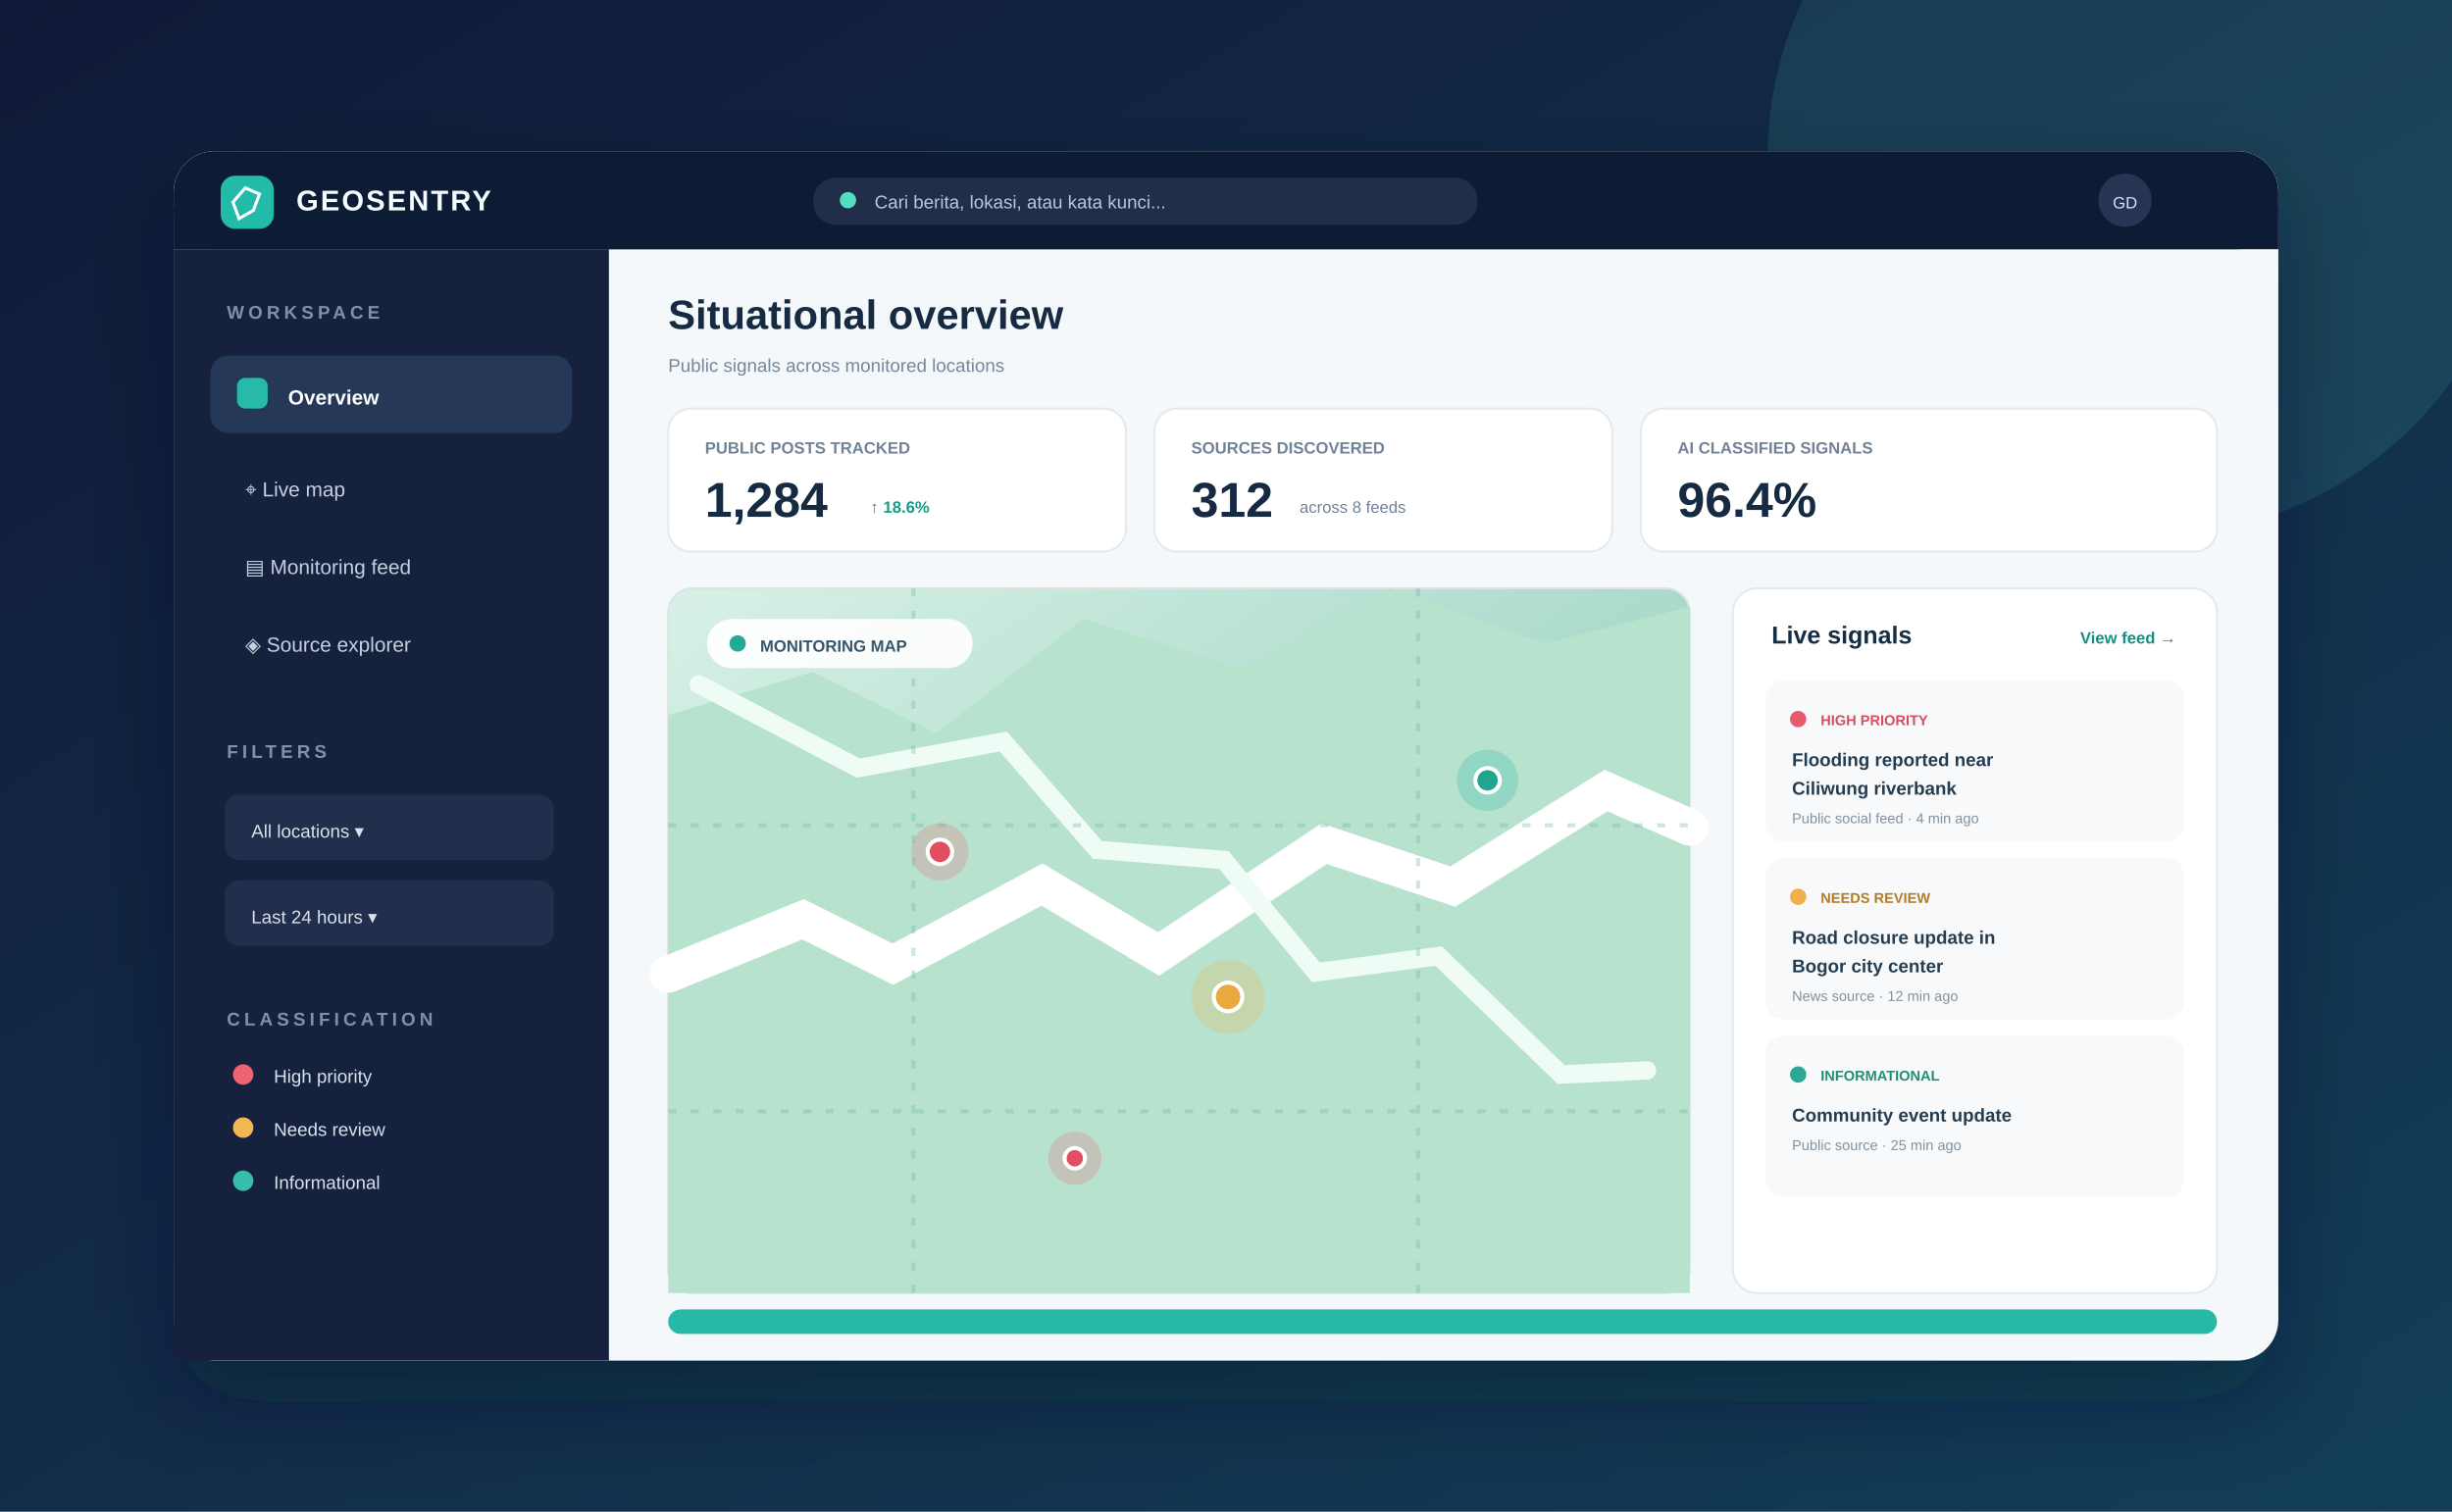
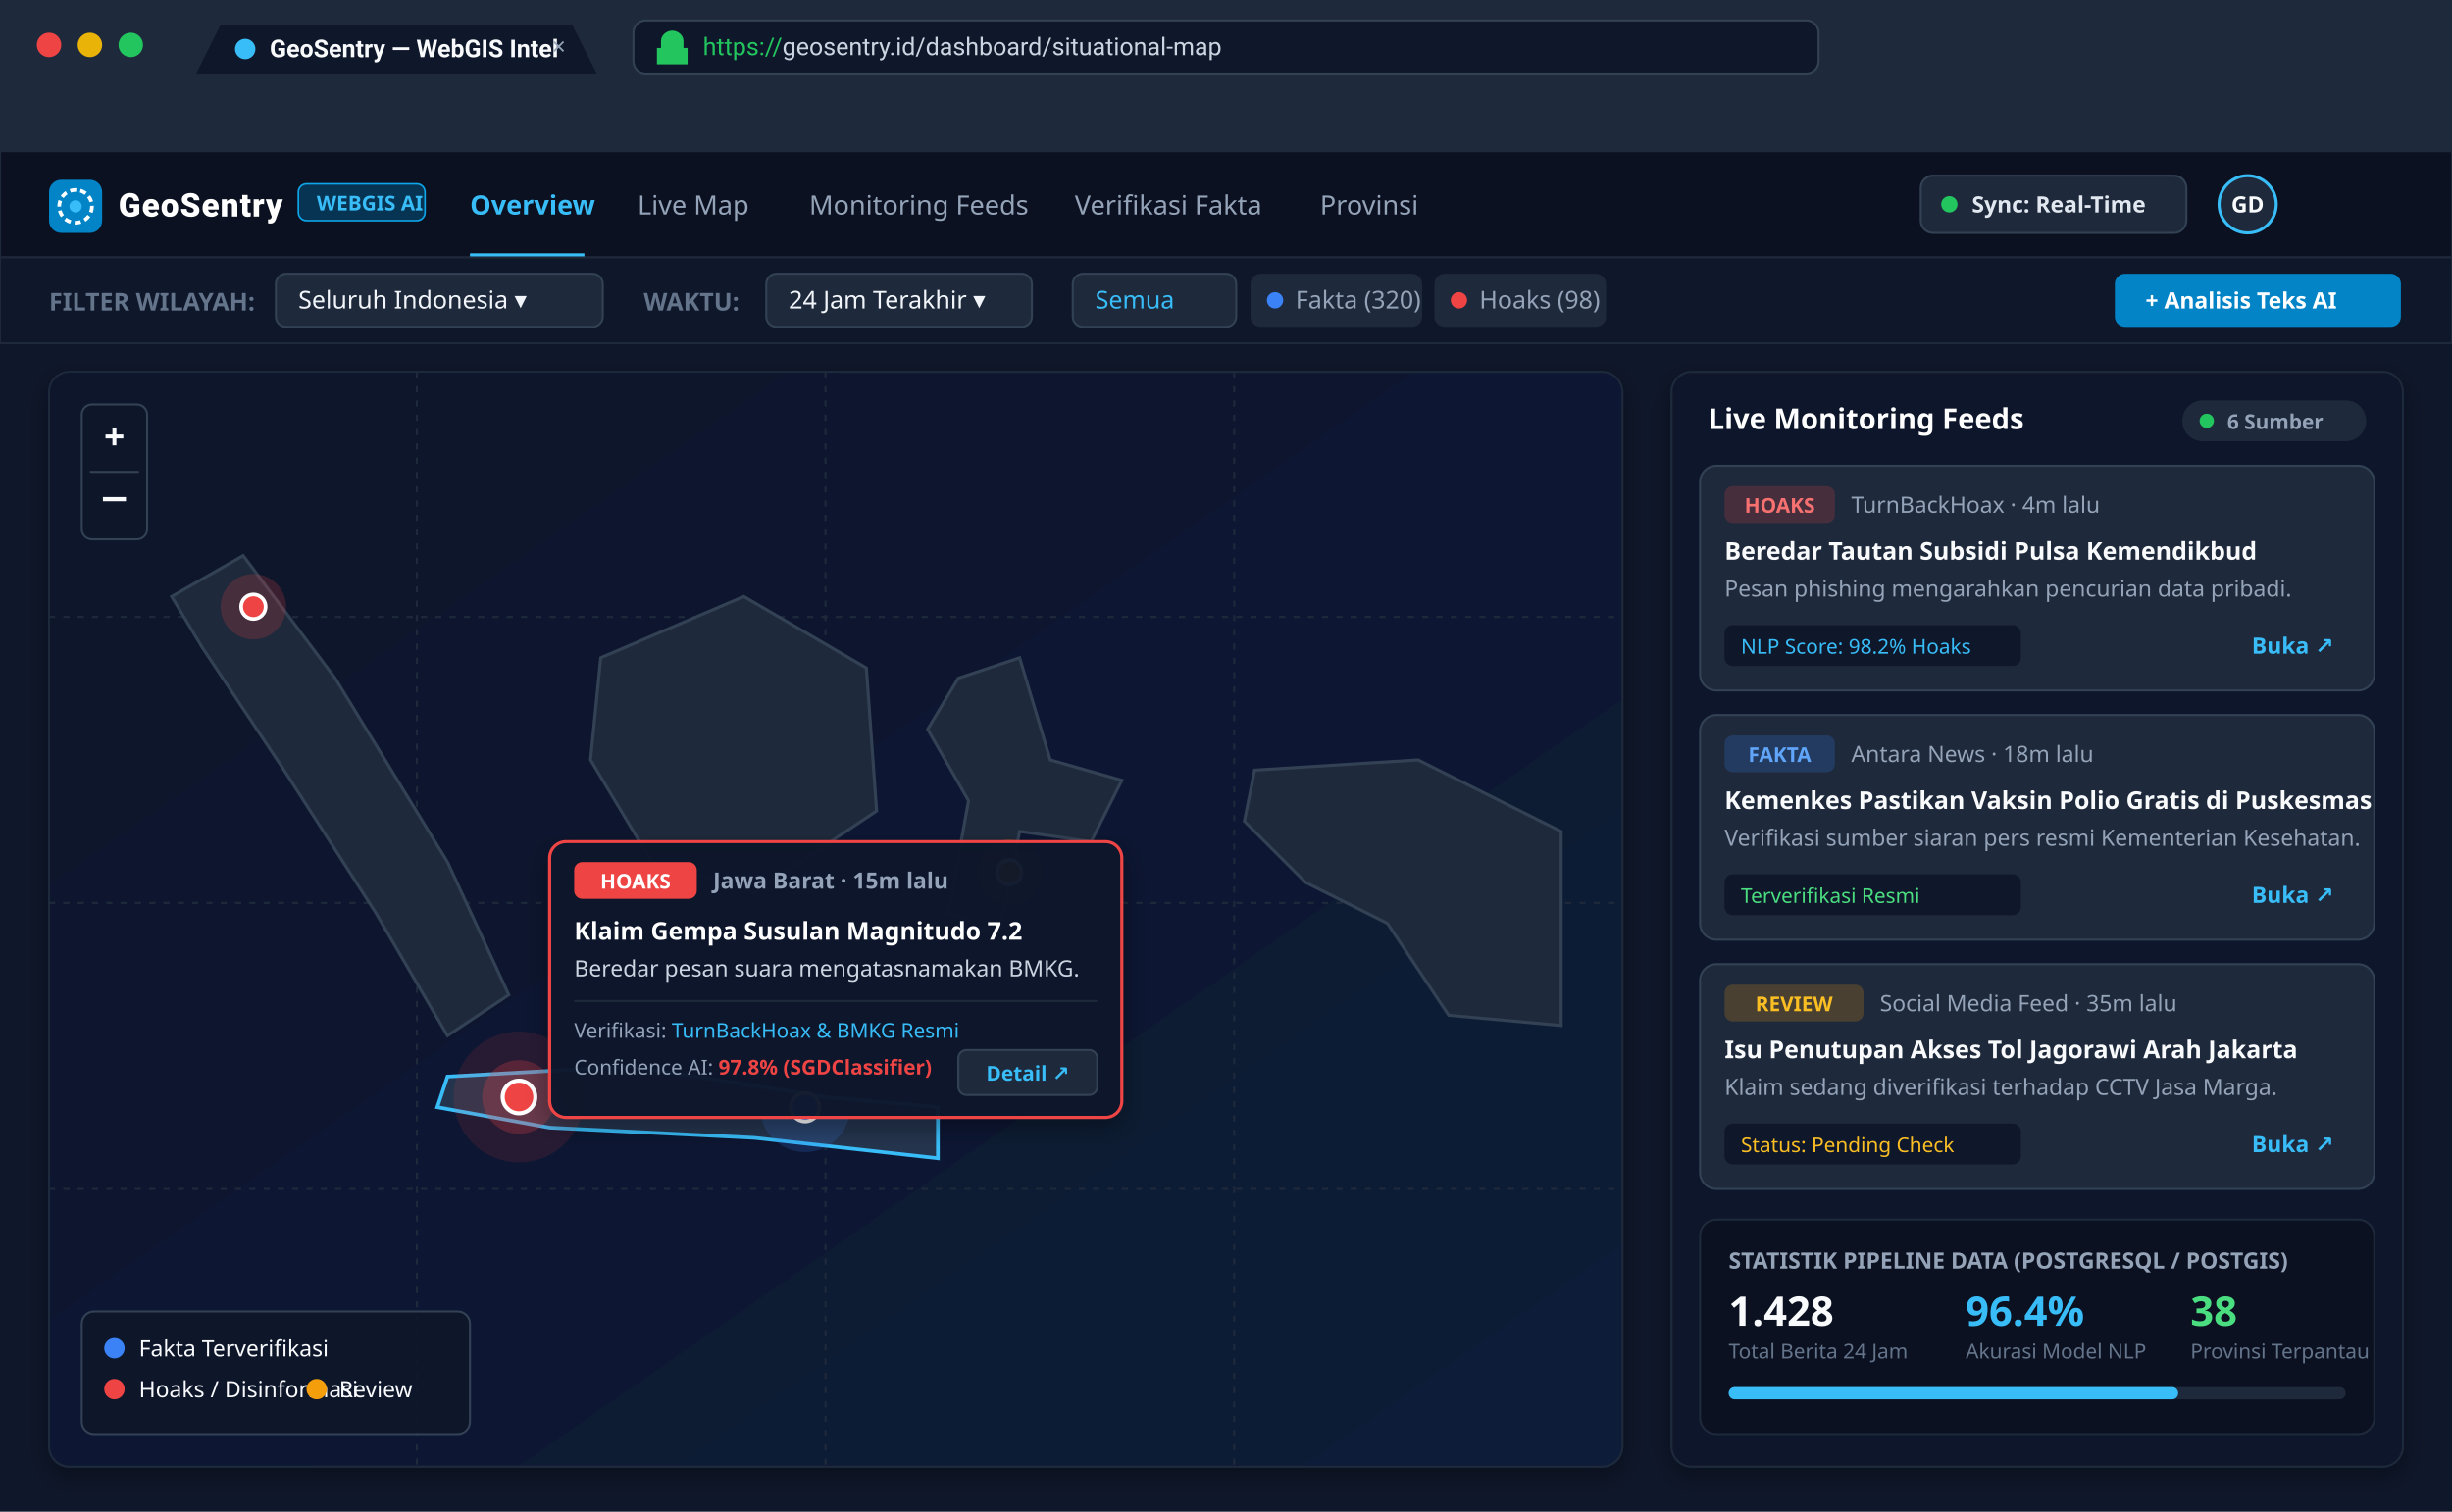
- <svg xmlns="http://www.w3.org/2000/svg" viewBox="0 0 1200 740">
+ <svg xmlns="http://www.w3.org/2000/svg" viewBox="0 0 1200 740" width="1200" height="740">
  <defs>
-     <linearGradient id="bg" x2="1" y2="1">
-       <stop stop-color="#111a38" />
-       <stop offset="1" stop-color="#123e59" />
+     <filter id="cardShadow" x="-5%" y="-5%" width="110%" height="115%">
+       <feDropShadow dx="0" dy="4" stdDeviation="6" flood-color="#000000" flood-opacity="0.35" />
+     </filter>
+     <linearGradient id="mapBg" x1="0" y1="0" x2="1" y2="1">
+       <stop offset="0%" stop-color="#0b1329" />
+       <stop offset="100%" stop-color="#111d38" />
    </linearGradient>
-     <linearGradient id="map" x2="1" y2="1">
-       <stop stop-color="#d8f1e6" />
-       <stop offset="1" stop-color="#7ec4b0" />
-     </linearGradient>
-     <filter id="s" x="-.2" y="-.2" width="1.4" height="1.5">
-       <feDropShadow dx="0" dy="20" stdDeviation="22" flood-color="#071427" flood-opacity=".4" />
-     </filter>
  </defs>
-   <rect width="1200" height="740" fill="url(#bg)" />
-   <circle cx="1050" cy="78" r="185" fill="#54ddc0" fill-opacity=".12" />
-   <g filter="url(#s)">
-     <rect x="85" y="74" width="1030" height="592" rx="20" fill="#f5f8fb" />
-     <rect x="85" y="74" width="1030" height="48" rx="20" fill="#101c35" />
-     <rect x="85" y="102" width="1030" height="20" fill="#101c35" />
-     <rect x="108" y="86" width="26" height="26" rx="7" fill="#24baa8" />
-     <path d="m114 99 6-7 7 3-3 8-7 4Z" fill="none" stroke="#fff" stroke-width="1.5" />
-     <text x="145" y="103" font-family="Arial,sans-serif" font-size="14" font-weight="900" letter-spacing="1" fill="#f4fbfc">GEOSENTRY</text>
-     <rect x="398" y="87" width="325" height="23" rx="11" fill="#202e49" />
-     <circle cx="415" cy="98" r="4" fill="#54ddc0" />
-     <text x="428" y="102" font-family="Arial,sans-serif" font-size="9" fill="#bbc7d8">Cari berita, lokasi, atau kata kunci...</text>
-     <circle cx="1040" cy="98" r="13" fill="#263653" />
-     <text x="1040" y="102" text-anchor="middle" font-family="Arial,sans-serif" font-size="8" fill="#d9e4ef">GD</text>
-     <rect x="85" y="122" width="213" height="544" fill="#17243e" />
-     <text x="111" y="156" font-family="Arial,sans-serif" font-size="9" font-weight="700" letter-spacing="2" fill="#7e91aa">WORKSPACE</text>
-     <rect x="103" y="174" width="177" height="38" rx="9" fill="#263958" />
-     <rect x="116" y="185" width="15" height="15" rx="4" fill="#26bba8" />
-     <text x="141" y="198" font-family="Arial,sans-serif" font-size="10" font-weight="700" fill="#fff">Overview</text>
-     <text x="120" y="243" font-family="Arial,sans-serif" font-size="10" fill="#c4d0df">⌖   Live map</text>
-     <text x="120" y="281" font-family="Arial,sans-serif" font-size="10" fill="#c4d0df">▤   Monitoring feed</text>
-     <text x="120" y="319" font-family="Arial,sans-serif" font-size="10" fill="#c4d0df">◈   Source explorer</text>
-     <text x="111" y="371" font-family="Arial,sans-serif" font-size="9" font-weight="700" letter-spacing="2" fill="#7e91aa">FILTERS</text>
-     <rect x="110" y="389" width="161" height="32" rx="7" fill="#202f4b" />
-     <text x="123" y="410" font-family="Arial,sans-serif" font-size="9" fill="#d7e2ed">All locations          ▾</text>
-     <rect x="110" y="431" width="161" height="32" rx="7" fill="#202f4b" />
-     <text x="123" y="452" font-family="Arial,sans-serif" font-size="9" fill="#d7e2ed">Last 24 hours          ▾</text>
-     <text x="111" y="502" font-family="Arial,sans-serif" font-size="9" font-weight="700" letter-spacing="2" fill="#7e91aa">CLASSIFICATION</text>
-     <circle cx="119" cy="526" r="5" fill="#ef626f" />
-     <text x="134" y="530" font-family="Arial,sans-serif" font-size="9" fill="#d7e2ed">High priority</text>
-     <circle cx="119" cy="552" r="5" fill="#f2b753" />
-     <text x="134" y="556" font-family="Arial,sans-serif" font-size="9" fill="#d7e2ed">Needs review</text>
-     <circle cx="119" cy="578" r="5" fill="#37bfaa" />
-     <text x="134" y="582" font-family="Arial,sans-serif" font-size="9" fill="#d7e2ed">Informational</text>
-     <text x="327" y="161" font-family="Arial,sans-serif" font-size="20" font-weight="800" fill="#152b42">Situational overview</text>
-     <text x="327" y="182" font-family="Arial,sans-serif" font-size="9" fill="#74879a">Public signals across monitored locations</text>
-     <rect x="327" y="200" width="224" height="70" rx="11" fill="#fff" stroke="#e3e9ed" />
-     <text x="345" y="222" font-family="Arial,sans-serif" font-size="8" font-weight="700" fill="#718297">PUBLIC POSTS TRACKED</text>
-     <text x="345" y="253" font-family="Arial,sans-serif" font-size="24" font-weight="800" fill="#172b43">1,284</text>
-     <text x="426" y="251" font-family="Arial,sans-serif" font-size="8" font-weight="700" fill="#1a9a85">↑ 18.6%</text>
-     <rect x="565" y="200" width="224" height="70" rx="11" fill="#fff" stroke="#e3e9ed" />
-     <text x="583" y="222" font-family="Arial,sans-serif" font-size="8" font-weight="700" fill="#718297">SOURCES DISCOVERED</text>
-     <text x="583" y="253" font-family="Arial,sans-serif" font-size="24" font-weight="800" fill="#172b43">312</text>
-     <text x="636" y="251" font-family="Arial,sans-serif" font-size="8" fill="#718297">across 8 feeds</text>
-     <rect x="803" y="200" width="282" height="70" rx="11" fill="#fff" stroke="#e3e9ed" />
-     <text x="821" y="222" font-family="Arial,sans-serif" font-size="8" font-weight="700" fill="#718297">AI CLASSIFIED SIGNALS</text>
-     <text x="821" y="253" font-family="Arial,sans-serif" font-size="24" font-weight="800" fill="#172b43">96.4%</text>
-     <rect x="327" y="288" width="500" height="345" rx="12" fill="url(#map)" stroke="#d9e5e4" />
-     <path d="M327 350 398 329l60 30 72-56 79 25 71-40 76 27 71-18v336H327Z" fill="#b7e2ce" />
-     <path d="M327 477 393 450l44 22 73-39 57 34 81-54 63 21 75-47 41 18" fill="none" stroke="#fff" stroke-width="18" stroke-linecap="round" />
-     <path d="M342 335 420 376l71-13 46 53 62 5 45 55 60-8 60 58 42-2" fill="none" stroke="#effcf5" stroke-width="9" stroke-linecap="round" />
-     <path d="M327 404h500M327 544h500M447 288v345M694 288v345" stroke="#6fb9a2" stroke-opacity=".35" stroke-width="2" stroke-dasharray="4 7" />
-     <g>
-       <circle cx="460" cy="417" r="14" fill="#ef626f" fill-opacity=".24" />
-       <circle cx="460" cy="417" r="6" fill="#e34d60" stroke="#fff" stroke-width="2" />
-       <circle cx="601" cy="488" r="18" fill="#f2b753" fill-opacity=".27" />
-       <circle cx="601" cy="488" r="7" fill="#eaa93e" stroke="#fff" stroke-width="2" />
-       <circle cx="728" cy="382" r="15" fill="#34bca6" fill-opacity=".28" />
-       <circle cx="728" cy="382" r="6" fill="#21a590" stroke="#fff" stroke-width="2" />
-       <circle cx="526" cy="567" r="13" fill="#ef626f" fill-opacity=".24" />
-       <circle cx="526" cy="567" r="5" fill="#e34d60" stroke="#fff" stroke-width="2" />
+   <rect x="0" y="0" width="1200" height="740" fill="#0f172a" />
+   <rect x="0" y="0" width="1200" height="74" fill="#1e293b" />
+   <circle cx="24" cy="22" r="6" fill="#ef4444" />
+   <circle cx="44" cy="22" r="6" fill="#eab308" />
+   <circle cx="64" cy="22" r="6" fill="#22c55e" />
+   <path d="M 96,36 L 108,12 L 280,12 L 292,36 Z" fill="#0f172a" />
+   <circle cx="120" cy="24" r="5" fill="#38bdf8" />
+   <text x="132" y="28" font-family="-apple-system, BlinkMacSystemFont, 'Segoe UI', Roboto, sans-serif" font-size="12" font-weight="600" fill="#f8fafc">GeoSentry — WebGIS Intel</text>
+   <text x="270" y="27" font-family="sans-serif" font-size="12" fill="#94a3b8">×</text>
+   <rect x="310" y="10" width="580" height="26" rx="6" fill="#0f172a" stroke="#334155" stroke-width="1" />
+   <path d="M 324,24 L 324,20 C 324,17.5 326.5,15.5 329,15.5 C 331.5,15.5 334,17.5 334,20 L 334,24 Z M 322,24 L 336,24 L 336,31 L 322,31 Z" fill="#22c55e" stroke="#22c55e" stroke-width="1" />
+   <text x="344" y="27" font-family="-apple-system, BlinkMacSystemFont, 'Segoe UI', Roboto, sans-serif" font-size="12" fill="#cbd5e1">
+     <tspan fill="#22c55e">https://</tspan>geosentry.id/dashboard/situational-map</text>
+   <rect x="0" y="74" width="1200" height="52" fill="#0b1120" stroke="#1e293b" stroke-width="1" />
+   <g transform="translate(24, 88)">
+     <rect x="0" y="0" width="26" height="26" rx="6" fill="#0284c7" />
+     <circle cx="13" cy="13" r="8" fill="none" stroke="#ffffff" stroke-width="1.8" stroke-dasharray="3 2" />
+     <circle cx="13" cy="13" r="3" fill="#38bdf8" />
+     <text x="34" y="18" font-family="-apple-system, BlinkMacSystemFont, 'Segoe UI', Roboto, sans-serif" font-size="16" font-weight="800" letter-spacing="0.5" fill="#ffffff">GeoSentry</text>
+     <rect x="122" y="2" width="62" height="18" rx="4" fill="#0369a1" fill-opacity="0.4" stroke="#0ea5e9" stroke-width="0.8" />
+     <text x="131" y="15" font-family="sans-serif" font-size="10" font-weight="700" fill="#38bdf8">WEBGIS AI</text>
+   </g>
+   <text x="230" y="105" font-family="sans-serif" font-size="13" font-weight="600" fill="#38bdf8">Overview</text>
+   <line x1="230" y1="125" x2="286" y2="125" stroke="#38bdf8" stroke-width="2" />
+   <text x="312" y="105" font-family="sans-serif" font-size="13" font-weight="500" fill="#94a3b8">Live Map</text>
+   <text x="396" y="105" font-family="sans-serif" font-size="13" font-weight="500" fill="#94a3b8">Monitoring Feeds</text>
+   <text x="526" y="105" font-family="sans-serif" font-size="13" font-weight="500" fill="#94a3b8">Verifikasi Fakta</text>
+   <text x="646" y="105" font-family="sans-serif" font-size="13" font-weight="500" fill="#94a3b8">Provinsi</text>
+   <rect x="940" y="86" width="130" height="28" rx="6" fill="#1e293b" stroke="#334155" stroke-width="1" />
+   <circle cx="954" cy="100" r="4" fill="#22c55e" />
+   <text x="965" y="104" font-family="sans-serif" font-size="11" font-weight="600" fill="#e2e8f0">Sync: Real-Time</text>
+   <circle cx="1100" cy="100" r="14" fill="#1e293b" stroke="#38bdf8" stroke-width="1.5" />
+   <text x="1100" y="104" text-anchor="middle" font-family="sans-serif" font-size="11" font-weight="700" fill="#f8fafc">GD</text>
+   <rect x="0" y="126" width="1200" height="42" fill="#0f172a" stroke="#1e293b" stroke-width="1" />
+   <text x="24" y="152" font-family="sans-serif" font-size="12" font-weight="600" fill="#64748b">FILTER WILAYAH:</text>
+   <rect x="135" y="134" width="160" height="26" rx="5" fill="#1e293b" stroke="#334155" stroke-width="1" />
+   <text x="146" y="151" font-family="sans-serif" font-size="12" fill="#f1f5f9">Seluruh Indonesia ▾</text>
+   <text x="315" y="152" font-family="sans-serif" font-size="12" font-weight="600" fill="#64748b">WAKTU:</text>
+   <rect x="375" y="134" width="130" height="26" rx="5" fill="#1e293b" stroke="#334155" stroke-width="1" />
+   <text x="386" y="151" font-family="sans-serif" font-size="12" fill="#f1f5f9">24 Jam Terakhir ▾</text>
+   <rect x="525" y="134" width="80" height="26" rx="5" fill="#1e293b" stroke="#334155" stroke-width="1" />
+   <text x="536" y="151" font-family="sans-serif" font-size="12" fill="#38bdf8">Semua</text>
+   <rect x="612" y="134" width="84" height="26" rx="5" fill="#1e293b" />
+   <circle cx="624" cy="147" r="4" fill="#3b82f6" />
+   <text x="634" y="151" font-family="sans-serif" font-size="12" fill="#94a3b8">Fakta (320)</text>
+   <rect x="702" y="134" width="84" height="26" rx="5" fill="#1e293b" />
+   <circle cx="714" cy="147" r="4" fill="#ef4444" />
+   <text x="724" y="151" font-family="sans-serif" font-size="12" fill="#94a3b8">Hoaks (98)</text>
+   <rect x="1035" y="134" width="140" height="26" rx="5" fill="#0284c7" />
+   <text x="1050" y="151" font-family="sans-serif" font-size="11" font-weight="700" fill="#ffffff">+ Analisis Teks AI</text>
+   <g transform="translate(24, 182)">
+     <rect x="0" y="0" width="770" height="536" rx="10" fill="url(#mapBg)" stroke="#1e293b" stroke-width="1" filter="url(#cardShadow)" />
+     <path d="M 0,120 L 770,120 M 0,260 L 770,260 M 0,400 L 770,400 M 180,0 L 180,536 M 380,0 L 380,536 M 580,0 L 580,536" stroke="#1e293b" stroke-width="1" stroke-dasharray="3 4" />
+     <path d="M 60,110 L 95,90 L 140,150 L 195,240 L 225,305 L 195,325 L 160,265 L 115,195 L 75,135 Z" fill="#1e293b" stroke="#334155" stroke-width="1.5" />
+     <path d="M 270,140 L 340,110 L 400,145 L 405,215 L 345,255 L 295,240 L 265,190 Z" fill="#1e293b" stroke="#334155" stroke-width="1.5" />
+     <path d="M 195,345 L 285,340 L 380,355 L 435,360 L 435,385 L 345,375 L 245,370 L 190,360 Z" fill="#24344d" stroke="#38bdf8" stroke-width="1.8" />
+     <path d="M 445,150 L 475,140 L 490,190 L 525,200 L 510,230 L 475,225 L 465,275 L 440,265 L 450,210 L 430,175 Z" fill="#1e293b" stroke="#334155" stroke-width="1.5" />
+     <path d="M 590,195 L 670,190 L 740,225 L 740,320 L 685,315 L 655,270 L 615,250 L 585,220 Z" fill="#1e293b" stroke="#334155" stroke-width="1.5" />
+     <rect x="16" y="16" width="32" height="66" rx="5" fill="#0f172a" fill-opacity="0.9" stroke="#334155" stroke-width="1" />
+     <text x="32" y="38" text-anchor="middle" font-family="sans-serif" font-size="18" font-weight="700" fill="#f8fafc">+</text>
+     <line x1="20" y1="49" x2="44" y2="49" stroke="#334155" />
+     <text x="32" y="68" text-anchor="middle" font-family="sans-serif" font-size="18" font-weight="700" fill="#f8fafc">−</text>
+     <circle cx="230" cy="355" r="32" fill="#ef4444" fill-opacity="0.12" />
+     <circle cx="230" cy="355" r="18" fill="#ef4444" fill-opacity="0.25" />
+     <circle cx="230" cy="355" r="8" fill="#ef4444" stroke="#ffffff" stroke-width="2" />
+     <circle cx="370" cy="360" r="22" fill="#3b82f6" fill-opacity="0.18" />
+     <circle cx="370" cy="360" r="7" fill="#3b82f6" stroke="#ffffff" stroke-width="1.8" />
+     <circle cx="100" cy="115" r="16" fill="#ef4444" fill-opacity="0.2" />
+     <circle cx="100" cy="115" r="6" fill="#ef4444" stroke="#ffffff" stroke-width="1.8" />
+     <circle cx="470" cy="245" r="16" fill="#f59e0b" fill-opacity="0.2" />
+     <circle cx="470" cy="245" r="6" fill="#f59e0b" stroke="#ffffff" stroke-width="1.8" />
+     <g transform="translate(245, 230)">
+       <rect x="0" y="0" width="280" height="135" rx="8" fill="#0f172a" fill-opacity="0.95" stroke="#ef4444" stroke-width="1.5" filter="url(#cardShadow)" />
+       <rect x="12" y="10" width="60" height="18" rx="4" fill="#ef4444" />
+       <text x="42" y="23" text-anchor="middle" font-family="sans-serif" font-size="10" font-weight="700" fill="#ffffff">HOAKS</text>
+       <text x="80" y="23" font-family="sans-serif" font-size="11" font-weight="600" fill="#94a3b8">Jawa Barat · 15m lalu</text>
+       <text x="12" y="48" font-family="sans-serif" font-size="12" font-weight="700" fill="#ffffff">Klaim Gempa Susulan Magnitudo 7.2</text>
+       <text x="12" y="66" font-family="sans-serif" font-size="11" fill="#cbd5e1">Beredar pesan suara mengatasnamakan BMKG.</text>
+       <line x1="12" y1="78" x2="268" y2="78" stroke="#1e293b" />
+       <text x="12" y="96" font-family="sans-serif" font-size="10" fill="#94a3b8">Verifikasi: <tspan fill="#38bdf8">TurnBackHoax &amp; BMKG Resmi</tspan>
+       </text>
+       <text x="12" y="114" font-family="sans-serif" font-size="10" fill="#94a3b8">Confidence AI: <tspan fill="#ef4444" font-weight="700">97.8% (SGDClassifier)</tspan>
+       </text>
+       <rect x="200" y="102" width="68" height="22" rx="4" fill="#1e293b" stroke="#334155" stroke-width="1" />
+       <text x="234" y="117" text-anchor="middle" font-family="sans-serif" font-size="10" font-weight="600" fill="#38bdf8">Detail ↗</text>
    </g>
-     <rect x="346" y="303" width="130" height="24" rx="12" fill="#fff" fill-opacity=".92" />
-     <circle cx="361" cy="315" r="4" fill="#24a998" />
-     <text x="372" y="319" font-family="Arial,sans-serif" font-size="8" font-weight="700" fill="#36566a">MONITORING MAP</text>
-     <rect x="848" y="288" width="237" height="345" rx="12" fill="#fff" stroke="#e3e9ed" />
-     <text x="867" y="315" font-family="Arial,sans-serif" font-size="12" font-weight="800" fill="#172e45">Live signals</text>
-     <text x="1065" y="315" text-anchor="end" font-family="Arial,sans-serif" font-size="8" font-weight="700" fill="#148f82">View feed →</text>
-     <g>
-       <rect x="864" y="333" width="205" height="79" rx="9" fill="#f7f9fa" />
-       <circle cx="880" cy="352" r="4" fill="#e75b6c" />
-       <text x="891" y="355" font-family="Arial,sans-serif" font-size="7" font-weight="700" fill="#d54d60">HIGH PRIORITY</text>
-       <text x="877" y="375" font-family="Arial,sans-serif" font-size="9" font-weight="700" fill="#263d51">Flooding reported near</text>
-       <text x="877" y="389" font-family="Arial,sans-serif" font-size="9" font-weight="700" fill="#263d51">Ciliwung riverbank</text>
-       <text x="877" y="403" font-family="Arial,sans-serif" font-size="7" fill="#82919e">Public social feed · 4 min ago</text>
-       <rect x="864" y="420" width="205" height="79" rx="9" fill="#f7f9fa" />
-       <circle cx="880" cy="439" r="4" fill="#eeb14b" />
-       <text x="891" y="442" font-family="Arial,sans-serif" font-size="7" font-weight="700" fill="#b47c26">NEEDS REVIEW</text>
-       <text x="877" y="462" font-family="Arial,sans-serif" font-size="9" font-weight="700" fill="#263d51">Road closure update in</text>
-       <text x="877" y="476" font-family="Arial,sans-serif" font-size="9" font-weight="700" fill="#263d51">Bogor city center</text>
-       <text x="877" y="490" font-family="Arial,sans-serif" font-size="7" fill="#82919e">News source · 12 min ago</text>
-       <rect x="864" y="507" width="205" height="79" rx="9" fill="#f7f9fa" />
-       <circle cx="880" cy="526" r="4" fill="#29aa95" />
-       <text x="891" y="529" font-family="Arial,sans-serif" font-size="7" font-weight="700" fill="#248c79">INFORMATIONAL</text>
-       <text x="877" y="549" font-family="Arial,sans-serif" font-size="9" font-weight="700" fill="#263d51">Community event update</text>
-       <text x="877" y="563" font-family="Arial,sans-serif" font-size="7" fill="#82919e">Public source · 25 min ago</text>
-       <rect x="327" y="641" width="758" height="12" rx="6" fill="#26b9a5" />
+     <g transform="translate(16, 460)">
+       <rect x="0" y="0" width="190" height="60" rx="6" fill="#0f172a" fill-opacity="0.9" stroke="#334155" stroke-width="1" />
+       <circle cx="16" cy="18" r="5" fill="#3b82f6" />
+       <text x="28" y="22" font-family="sans-serif" font-size="11" fill="#f8fafc">Fakta Terverifikasi</text>
+       <circle cx="16" cy="38" r="5" fill="#ef4444" />
+       <text x="28" y="42" font-family="sans-serif" font-size="11" fill="#f8fafc">Hoaks / Disinformasi</text>
+       <circle cx="115" cy="38" r="5" fill="#f59e0b" />
+       <text x="126" y="42" font-family="sans-serif" font-size="11" fill="#f8fafc">Review</text>
+     </g>
+   </g>
+   <g transform="translate(818, 182)">
+     <rect x="0" y="0" width="358" height="536" rx="10" fill="#0f172a" stroke="#1e293b" stroke-width="1" filter="url(#cardShadow)" />
+     <text x="18" y="28" font-family="sans-serif" font-size="14" font-weight="700" fill="#ffffff">Live Monitoring Feeds</text>
+     <rect x="250" y="14" width="90" height="20" rx="10" fill="#1e293b" />
+     <circle cx="262" cy="24" r="3.5" fill="#22c55e" />
+     <text x="272" y="28" font-family="sans-serif" font-size="10" font-weight="600" fill="#94a3b8">6 Sumber</text>
+     <g transform="translate(14, 46)">
+       <rect x="0" y="0" width="330" height="110" rx="8" fill="#1e293b" stroke="#334155" stroke-width="1" />
+       <rect x="12" y="10" width="54" height="18" rx="4" fill="#ef4444" fill-opacity="0.2" />
+       <text x="39" y="23" text-anchor="middle" font-family="sans-serif" font-size="10" font-weight="700" fill="#f87171">HOAKS</text>
+       <text x="74" y="23" font-family="sans-serif" font-size="11" fill="#94a3b8">TurnBackHoax · 4m lalu</text>
+       <text x="12" y="46" font-family="sans-serif" font-size="12" font-weight="700" fill="#f8fafc">Beredar Tautan Subsidi Pulsa Kemendikbud</text>
+       <text x="12" y="64" font-family="sans-serif" font-size="11" fill="#94a3b8">Pesan phishing mengarahkan pencurian data pribadi.</text>
+       <rect x="12" y="78" width="145" height="20" rx="4" fill="#0f172a" />
+       <text x="20" y="92" font-family="sans-serif" font-size="10" fill="#38bdf8">NLP Score: 98.2% Hoaks</text>
+       <text x="270" y="92" font-family="sans-serif" font-size="11" font-weight="600" fill="#38bdf8">Buka ↗</text>
+     </g>
+     <g transform="translate(14, 168)">
+       <rect x="0" y="0" width="330" height="110" rx="8" fill="#1e293b" stroke="#334155" stroke-width="1" />
+       <rect x="12" y="10" width="54" height="18" rx="4" fill="#3b82f6" fill-opacity="0.2" />
+       <text x="39" y="23" text-anchor="middle" font-family="sans-serif" font-size="10" font-weight="700" fill="#60a5fa">FAKTA</text>
+       <text x="74" y="23" font-family="sans-serif" font-size="11" fill="#94a3b8">Antara News · 18m lalu</text>
+       <text x="12" y="46" font-family="sans-serif" font-size="12" font-weight="700" fill="#f8fafc">Kemenkes Pastikan Vaksin Polio Gratis di Puskesmas</text>
+       <text x="12" y="64" font-family="sans-serif" font-size="11" fill="#94a3b8">Verifikasi sumber siaran pers resmi Kementerian Kesehatan.</text>
+       <rect x="12" y="78" width="145" height="20" rx="4" fill="#0f172a" />
+       <text x="20" y="92" font-family="sans-serif" font-size="10" fill="#4ade80">Terverifikasi Resmi</text>
+       <text x="270" y="92" font-family="sans-serif" font-size="11" font-weight="600" fill="#38bdf8">Buka ↗</text>
+     </g>
+     <g transform="translate(14, 290)">
+       <rect x="0" y="0" width="330" height="110" rx="8" fill="#1e293b" stroke="#334155" stroke-width="1" />
+       <rect x="12" y="10" width="68" height="18" rx="4" fill="#f59e0b" fill-opacity="0.2" />
+       <text x="46" y="23" text-anchor="middle" font-family="sans-serif" font-size="10" font-weight="700" fill="#fbbf24">REVIEW</text>
+       <text x="88" y="23" font-family="sans-serif" font-size="11" fill="#94a3b8">Social Media Feed · 35m lalu</text>
+       <text x="12" y="46" font-family="sans-serif" font-size="12" font-weight="700" fill="#f8fafc">Isu Penutupan Akses Tol Jagorawi Arah Jakarta</text>
+       <text x="12" y="64" font-family="sans-serif" font-size="11" fill="#94a3b8">Klaim sedang diverifikasi terhadap CCTV Jasa Marga.</text>
+       <rect x="12" y="78" width="145" height="20" rx="4" fill="#0f172a" />
+       <text x="20" y="92" font-family="sans-serif" font-size="10" fill="#fbbf24">Status: Pending Check</text>
+       <text x="270" y="92" font-family="sans-serif" font-size="11" font-weight="600" fill="#38bdf8">Buka ↗</text>
+     </g>
+     <g transform="translate(14, 415)">
+       <rect x="0" y="0" width="330" height="105" rx="8" fill="#0b1120" stroke="#1e293b" stroke-width="1" />
+       <text x="14" y="24" font-family="sans-serif" font-size="11" font-weight="700" fill="#94a3b8">STATISTIK PIPELINE DATA (POSTGRESQL / POSTGIS)</text>
+       <text x="14" y="52" font-family="sans-serif" font-size="20" font-weight="800" fill="#f8fafc">1.428</text>
+       <text x="14" y="68" font-family="sans-serif" font-size="10" fill="#64748b">Total Berita 24 Jam</text>
+       <text x="130" y="52" font-family="sans-serif" font-size="20" font-weight="800" fill="#38bdf8">96.4%</text>
+       <text x="130" y="68" font-family="sans-serif" font-size="10" fill="#64748b">Akurasi Model NLP</text>
+       <text x="240" y="52" font-family="sans-serif" font-size="20" font-weight="800" fill="#4ade80">38</text>
+       <text x="240" y="68" font-family="sans-serif" font-size="10" fill="#64748b">Provinsi Terpantau</text>
+       <rect x="14" y="82" width="302" height="6" rx="3" fill="#1e293b" />
+       <rect x="14" y="82" width="220" height="6" rx="3" fill="#38bdf8" />
    </g>
  </g>
</svg>
